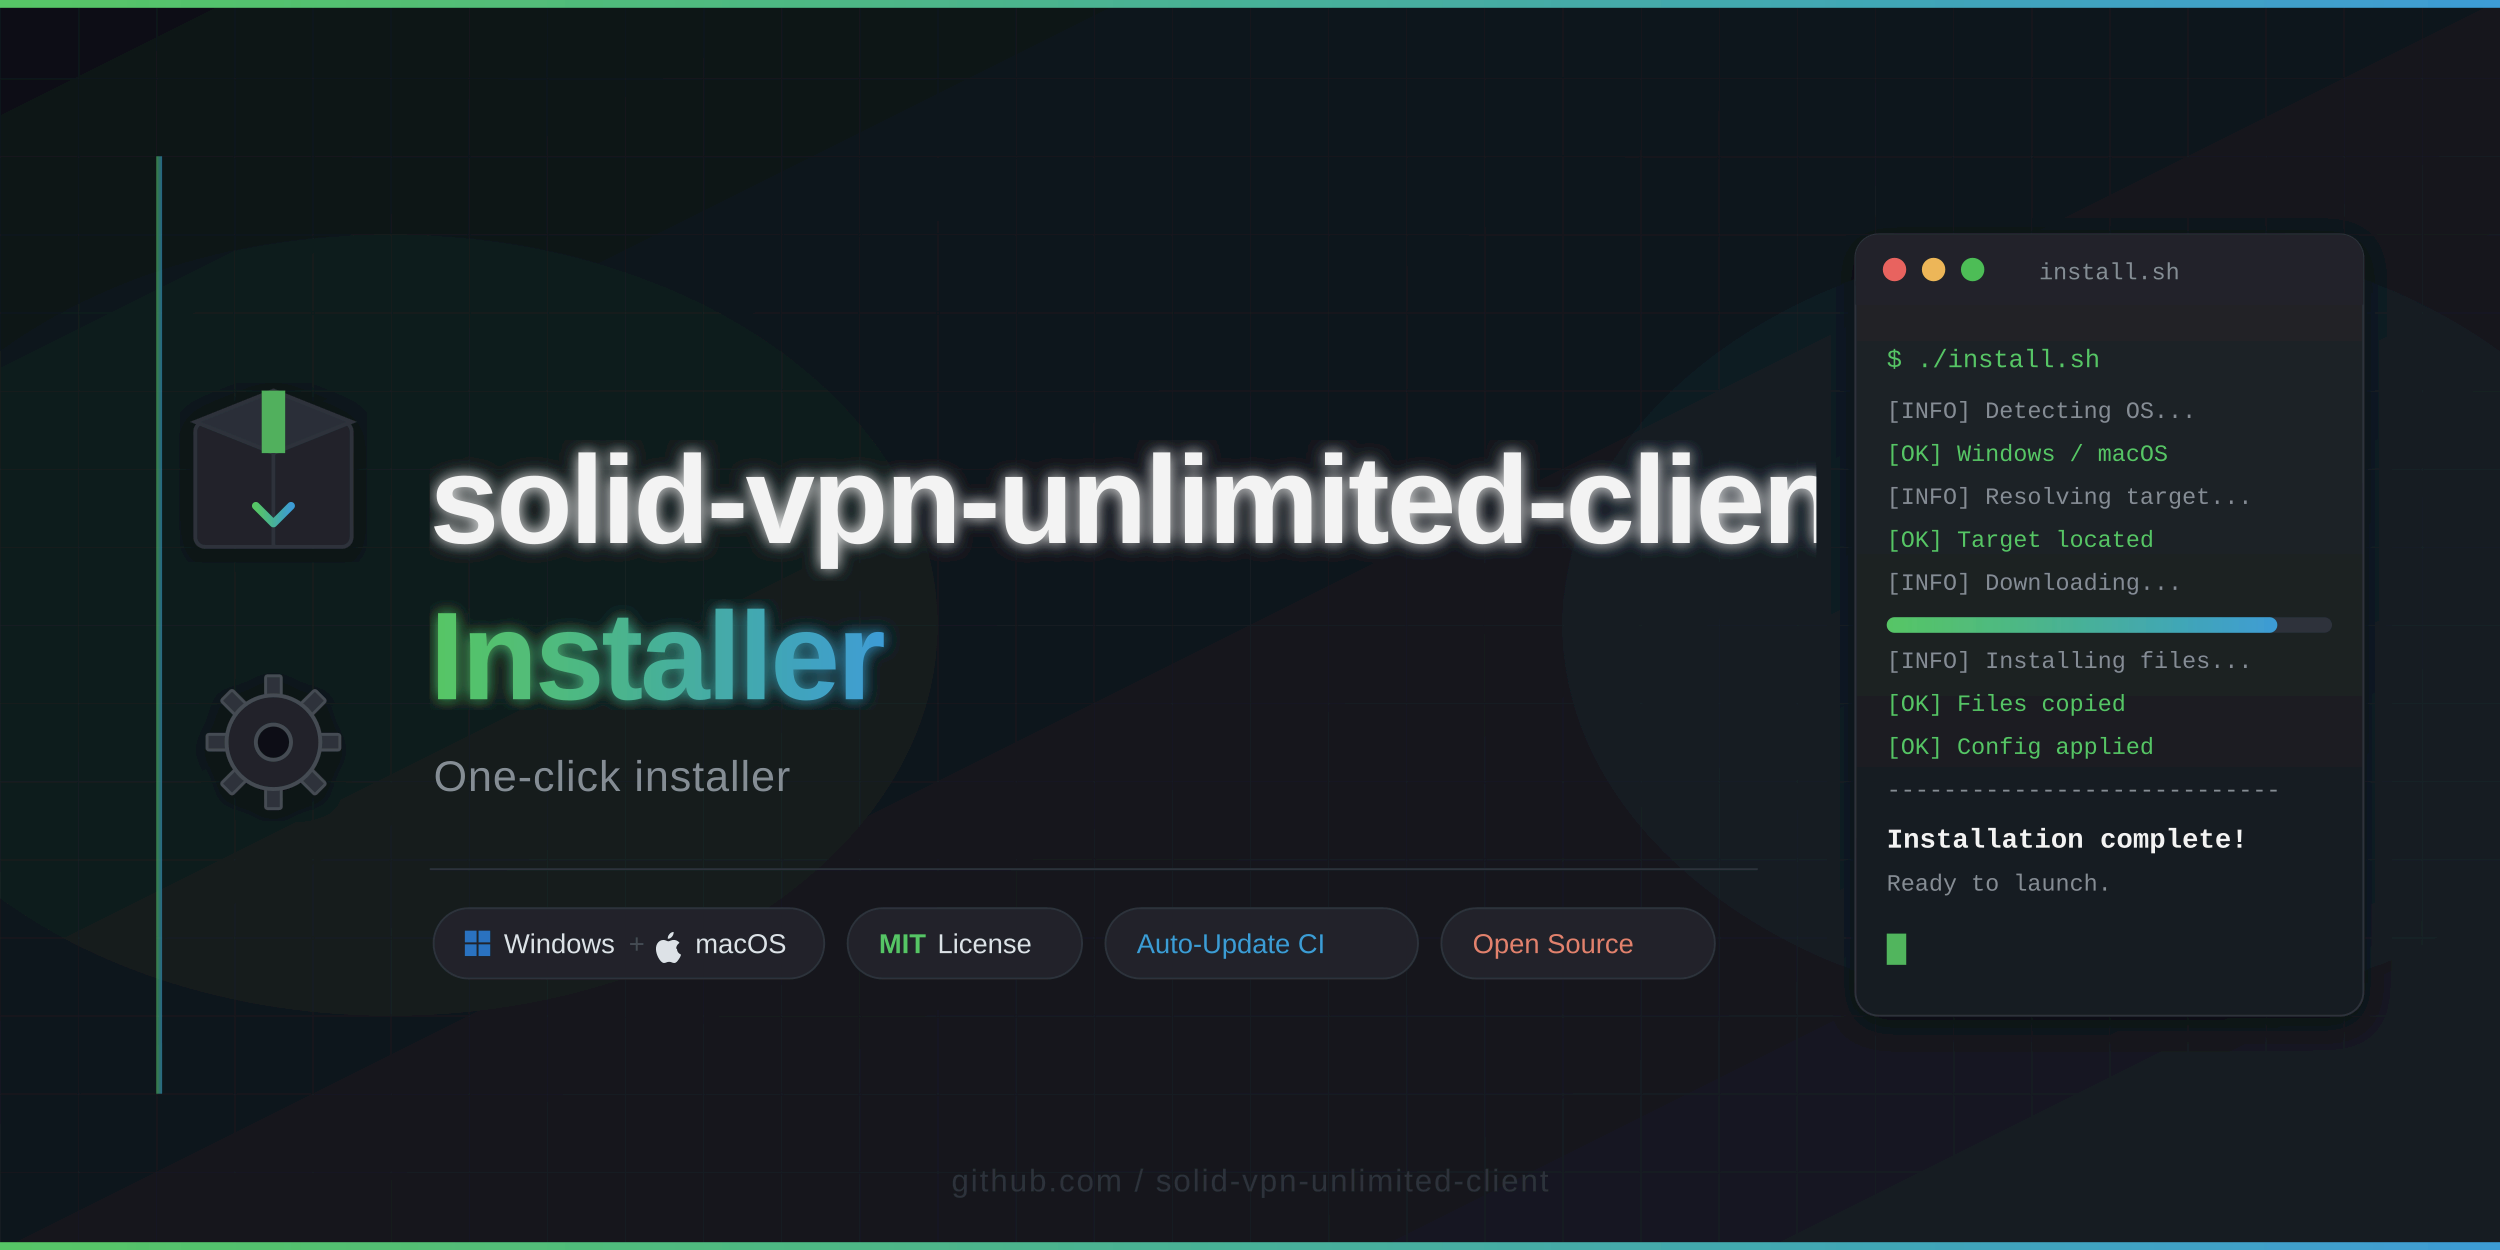
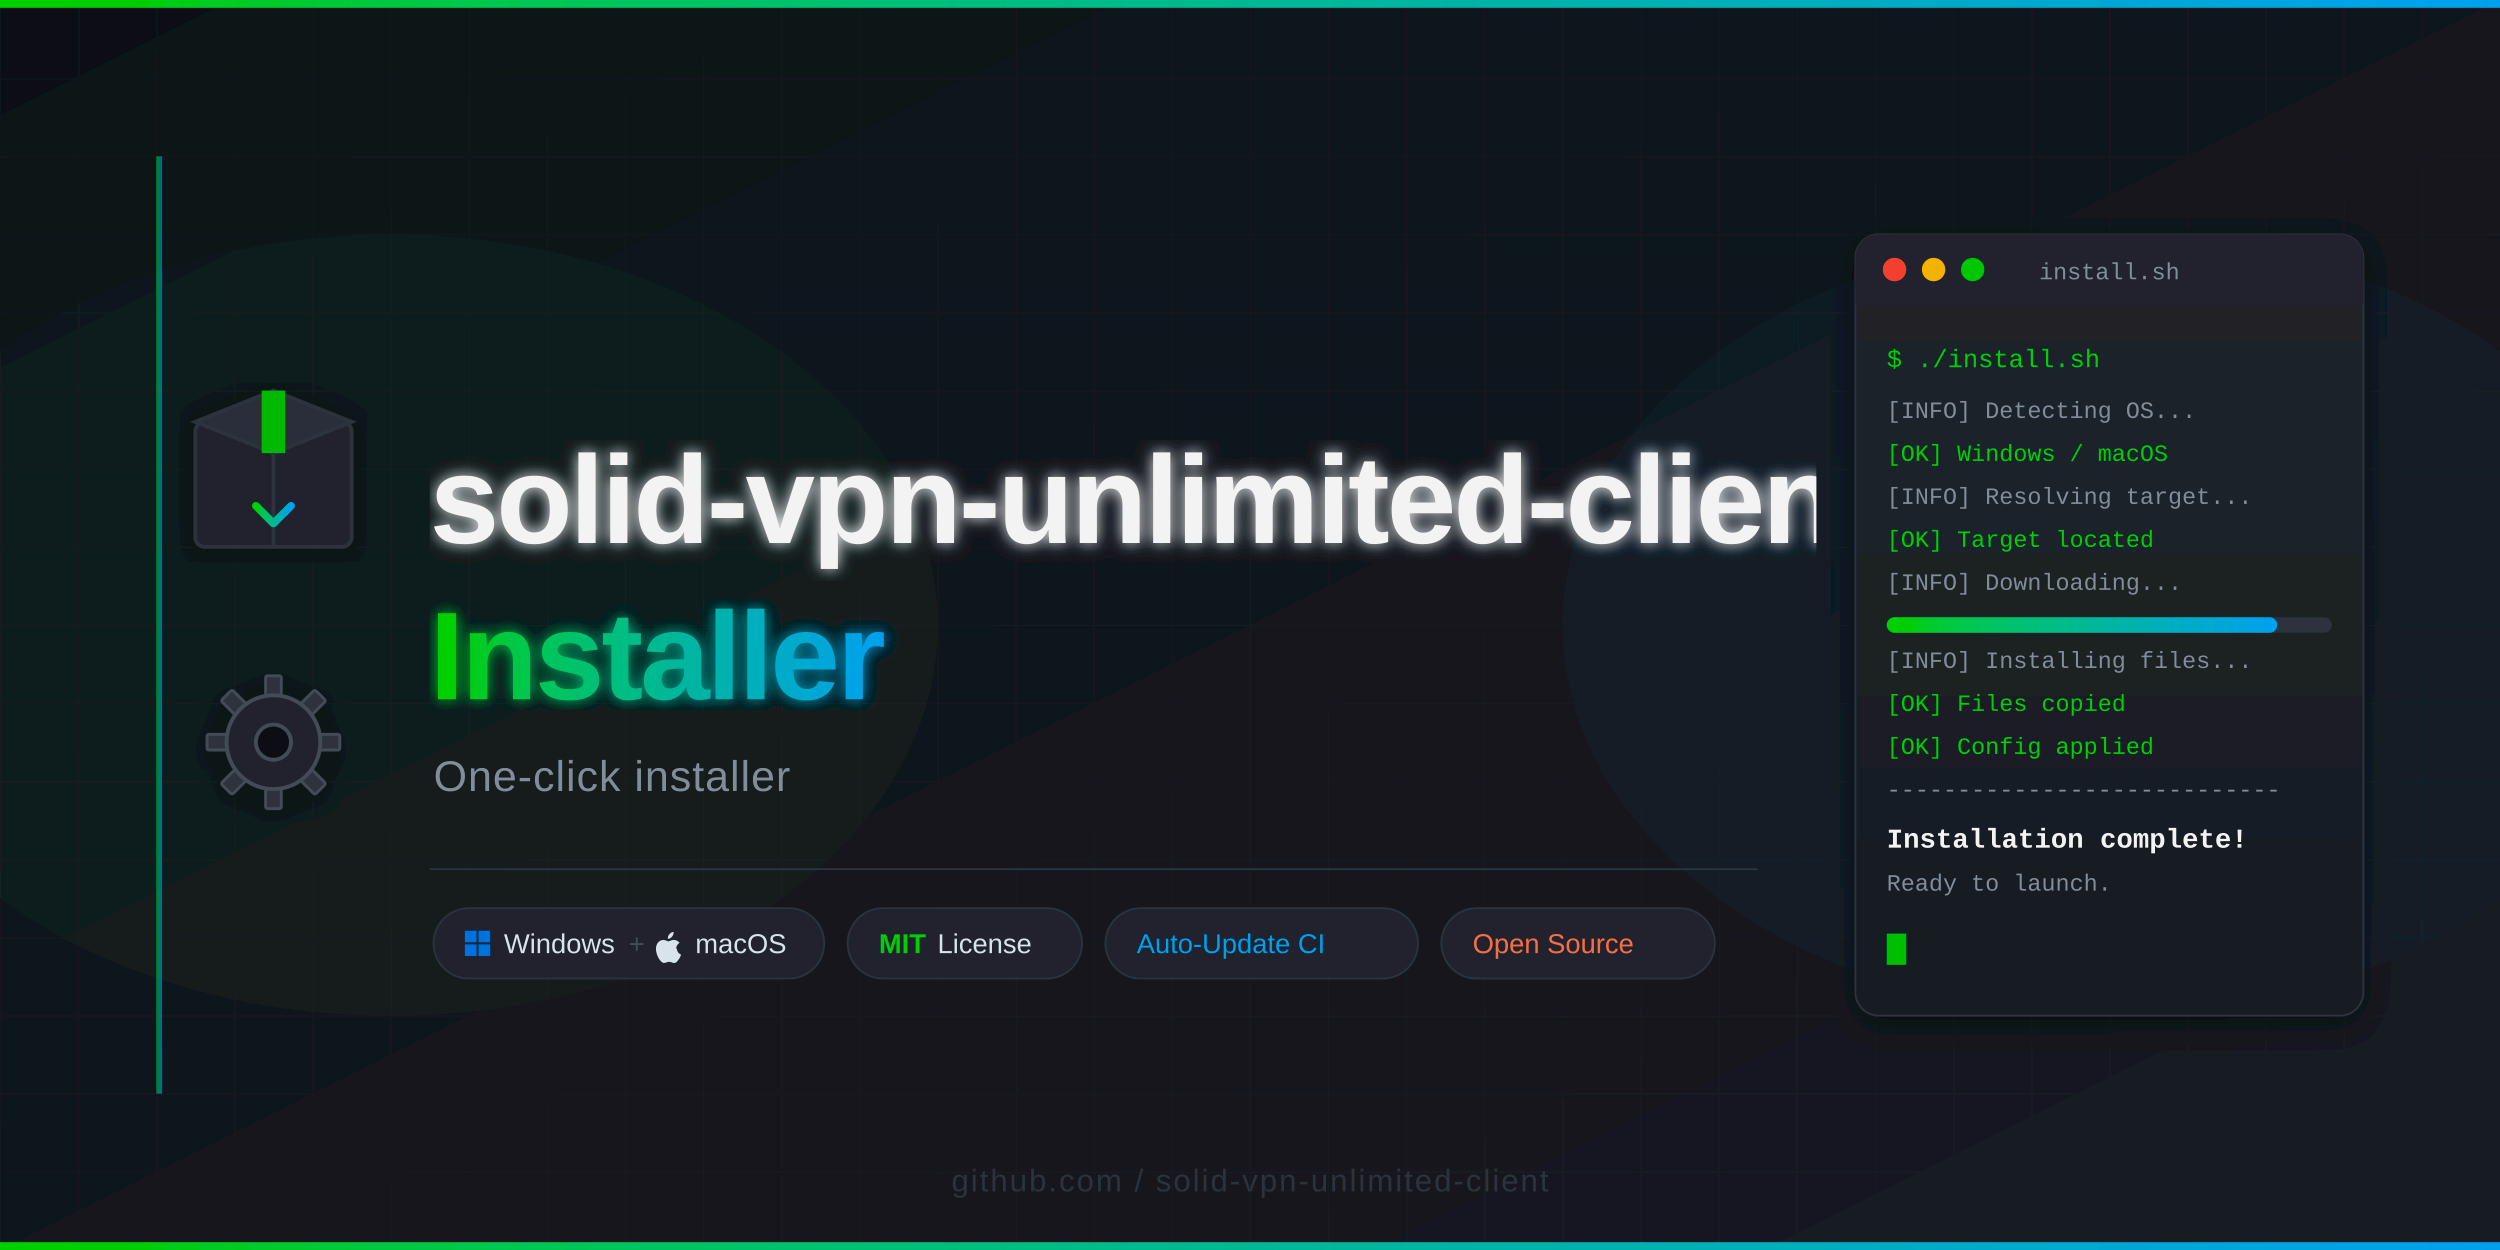
<svg xmlns="http://www.w3.org/2000/svg" viewBox="0 0 1280 640" width="1280" height="640">
  <defs>
    <linearGradient id="bgGrad" x1="0%" y1="0%" x2="100%" y2="100%">
      <stop offset="0%" style="stop-color:#0d1117;stop-opacity:1" />
      <stop offset="100%" style="stop-color:#161b22;stop-opacity:1" />
    </linearGradient>
    <linearGradient id="accentGrad" x1="0%" y1="0%" x2="100%" y2="0%">
      <stop offset="0%" style="stop-color:#39d353;stop-opacity:1" />
      <stop offset="100%" style="stop-color:#0ea5e9;stop-opacity:1" />
    </linearGradient>
    <linearGradient id="cardGrad" x1="0%" y1="0%" x2="0%" y2="100%">
      <stop offset="0%" style="stop-color:#21262d;stop-opacity:1" />
      <stop offset="100%" style="stop-color:#161b22;stop-opacity:1" />
    </linearGradient>
    <filter id="glow">
      <feGaussianBlur stdDeviation="4" result="coloredBlur" />
      <feMerge>
        <feMergeNode in="coloredBlur" />
        <feMergeNode in="SourceGraphic" />
      </feMerge>
    </filter>
    <filter id="shadow">
      <feDropShadow dx="0" dy="4" stdDeviation="8" flood-color="#000000" flood-opacity="0.5" />
    </filter>
    <filter id="tone" x="0%" y="0%" width="100%" height="100%">
-       <feColorMatrix type="saturate" values="0.85" />
+       <feColorMatrix type="saturate" values="1.30" />
      <feColorMatrix type="matrix" values="   0.90 0 0 0 0   0 0.90 0 0 0   0 0 0.90 0 0   0 0 0 1 0" />
    </filter>
    <clipPath id="titleClip">
      <rect x="220" y="200" width="710" height="100" />
    </clipPath>
    <clipPath id="installerClip">
      <rect x="220" y="295" width="710" height="100" />
    </clipPath>
    <clipPath id="subtitleClip">
      <rect x="220" y="380" width="710" height="55" />
    </clipPath>
  </defs>
  <g filter="url(#tone)">
    <rect width="1280" height="640" fill="url(#bgGrad)" />
    <pattern id="grid" width="40" height="40" patternUnits="userSpaceOnUse">
      <path d="M 40 0 L 0 0 0 40" fill="none" stroke="#21262d" stroke-width="0.5" />
    </pattern>
    <rect width="1280" height="640" fill="url(#grid)" opacity="0.4" />
    <ellipse cx="200" cy="320" rx="280" ry="200" fill="#39d353" opacity="0.04" />
    <ellipse cx="1080" cy="320" rx="280" ry="200" fill="#0ea5e9" opacity="0.04" />
    <rect x="0" y="0" width="1280" height="4" fill="url(#accentGrad)" />
    <rect x="0" y="636" width="1280" height="4" fill="url(#accentGrad)" />
    <rect x="80" y="80" width="3" height="480" fill="url(#accentGrad)" opacity="0.6" />
    <g transform="translate(100, 200)" filter="url(#shadow)">
      <rect x="0" y="16" width="80" height="64" fill="#21262d" stroke="#30363d" stroke-width="2" rx="5" />
      <polygon points="0,16 40,0 80,16 40,32" fill="#2d333b" stroke="#30363d" stroke-width="2" />
      <rect x="34" y="0" width="12" height="32" fill="#39d353" opacity="0.85" />
      <line x1="40" y1="32" x2="40" y2="80" stroke="#30363d" stroke-width="2" />
      <g transform="translate(40, 56)">
        <line x1="0" y1="-12" x2="0" y2="12" stroke="url(#accentGrad)" stroke-width="4" stroke-linecap="round" />
        <polyline points="-9,3 0,12 9,3" fill="none" stroke="url(#accentGrad)" stroke-width="4" stroke-linecap="round" stroke-linejoin="round" />
      </g>
    </g>
    <g transform="translate(140, 380)" filter="url(#shadow)">
      <g fill="#30363d" stroke="#484f58" stroke-width="1.5">
        <rect x="-4" y="-34" width="8" height="14" rx="1" />
        <rect x="-4" y="-34" width="8" height="14" rx="1" transform="rotate(45)" />
        <rect x="-4" y="-34" width="8" height="14" rx="1" transform="rotate(90)" />
        <rect x="-4" y="-34" width="8" height="14" rx="1" transform="rotate(135)" />
        <rect x="-4" y="-34" width="8" height="14" rx="1" transform="rotate(180)" />
        <rect x="-4" y="-34" width="8" height="14" rx="1" transform="rotate(225)" />
        <rect x="-4" y="-34" width="8" height="14" rx="1" transform="rotate(270)" />
        <rect x="-4" y="-34" width="8" height="14" rx="1" transform="rotate(315)" />
      </g>
      <circle cx="0" cy="0" r="24" fill="#21262d" stroke="#484f58" stroke-width="2" />
      <circle cx="0" cy="0" r="9" fill="#0d1117" stroke="#484f58" stroke-width="2" />
    </g>
    <g clip-path="url(#titleClip)">
      <text id="projectName" x="220" y="278" font-family="'Segoe UI', 'Helvetica Neue', Arial, sans-serif" font-size="64" font-weight="700" letter-spacing="-1.5" fill="#ffffff" filter="url(#glow)" textLength="710" lengthAdjust="spacingAndGlyphs">solid-vpn-unlimited-client</text>
    </g>
    <g clip-path="url(#installerClip)">
      <text x="220" y="358" font-family="'Segoe UI', 'Helvetica Neue', Arial, sans-serif" font-size="64" font-weight="700" letter-spacing="-1.5" fill="url(#accentGrad)" filter="url(#glow)">Installer</text>
    </g>
    <g clip-path="url(#subtitleClip)">
      <text x="222" y="405" font-family="'Segoe UI', 'Helvetica Neue', Arial, sans-serif" font-size="22" font-weight="400" fill="#8b949e" letter-spacing="0.5">One-click installer</text>
    </g>
    <line x1="220" y1="445" x2="900" y2="445" stroke="#30363d" stroke-width="1" />
    <g transform="translate(222, 465)">
      <rect x="0" y="0" width="200" height="36" fill="#21262d" rx="18" stroke="#30363d" stroke-width="1" />
      <g transform="translate(16, 11.5)">
        <rect x="0" y="0" width="6" height="6" fill="#0078d4" />
        <rect x="7" y="0" width="6" height="6" fill="#0078d4" />
        <rect x="0" y="7" width="6" height="6" fill="#0078d4" />
        <rect x="7" y="7" width="6" height="6" fill="#0078d4" />
      </g>
      <text x="36" y="23" font-family="'Segoe UI', Arial, sans-serif" font-size="14" fill="#e6edf3" font-weight="500">Windows</text>
      <text x="104" y="23" text-anchor="middle" font-family="'Segoe UI', Arial, sans-serif" font-size="14" fill="#484f58" font-weight="400">+</text>
      <g transform="translate(112.6, 9.55)" fill="#e6edf3">
        <path d="M11.6 11.2c0-2 1.6-2.9 1.7-3-0.9-1.3-2.3-1.5-2.8-1.5-1.2-0.1-2.3 0.7-2.9 0.7-0.6 0-1.5-0.7-2.5-0.7-1.3 0-2.5 0.7-3.2 1.9-1.4 2.4-0.3 5.9 1 7.9 0.7 1 1.5 2 2.5 2 1 0 1.4-0.6 2.6-0.6 1.2 0 1.5 0.6 2.6 0.6 1.1 0 1.7-1 2.4-2 0.8-1.1 1.1-2.2 1.1-2.3-0.1 0-2.1-0.8-2.1-3z" />
        <path d="M9.5 5c0.5-0.6 0.9-1.5 0.8-2.4-0.8 0-1.7 0.5-2.2 1.2-0.5 0.5-0.9 1.5-0.8 2.3 0.9 0.1 1.7-0.5 2.2-1.1z" />
      </g>
      <text x="134" y="23" font-family="'Segoe UI', Arial, sans-serif" font-size="14" fill="#e6edf3" font-weight="500">macOS</text>
    </g>
    <g transform="translate(434, 465)">
      <rect x="0" y="0" width="120" height="36" fill="#21262d" rx="18" stroke="#30363d" stroke-width="1" />
      <text x="16" y="23" font-family="'Segoe UI', Arial, sans-serif" font-size="14" fill="#39d353" font-weight="600">MIT</text>
      <text x="46" y="23" font-family="'Segoe UI', Arial, sans-serif" font-size="14" fill="#e6edf3" font-weight="400">License</text>
    </g>
    <g transform="translate(566, 465)">
      <rect x="0" y="0" width="160" height="36" fill="#21262d" rx="18" stroke="#30363d" stroke-width="1" />
      <text x="16" y="23" font-family="'Segoe UI', Arial, sans-serif" font-size="14" fill="#0ea5e9" font-weight="500">Auto-Update CI</text>
    </g>
    <g transform="translate(738, 465)">
      <rect x="0" y="0" width="140" height="36" fill="#21262d" rx="18" stroke="#30363d" stroke-width="1" />
      <text x="16" y="23" font-family="'Segoe UI', Arial, sans-serif" font-size="14" fill="#f78166" font-weight="500">Open Source</text>
    </g>
    <g transform="translate(950, 120)" filter="url(#shadow)">
      <rect x="0" y="0" width="260" height="400" fill="url(#cardGrad)" rx="12" stroke="#30363d" stroke-width="1" />
      <rect x="0" y="0" width="260" height="36" fill="#21262d" rx="12" />
      <rect x="0" y="24" width="260" height="12" fill="#21262d" />
      <circle cx="20" cy="18" r="6" fill="#ff5f56" />
      <circle cx="40" cy="18" r="6" fill="#ffbd2e" />
      <circle cx="60" cy="18" r="6" fill="#27c93f" />
      <text x="130" y="23" text-anchor="middle" font-family="'Courier New', monospace" font-size="12" fill="#8b949e">install.sh</text>
      <text x="16" y="68" font-family="'Courier New', monospace" font-size="13" fill="#39d353">$ ./install.sh</text>
      <text x="16" y="94" font-family="'Courier New', monospace" font-size="12" fill="#8b949e">[INFO] Detecting OS...</text>
      <text x="16" y="116" font-family="'Courier New', monospace" font-size="12" fill="#39d353">[OK]   Windows / macOS</text>
      <text x="16" y="138" font-family="'Courier New', monospace" font-size="12" fill="#8b949e">[INFO] Resolving target...</text>
      <text x="16" y="160" font-family="'Courier New', monospace" font-size="12" fill="#39d353">[OK]   Target located</text>
      <text x="16" y="182" font-family="'Courier New', monospace" font-size="12" fill="#8b949e">[INFO] Downloading...</text>
      <rect x="16" y="196" width="228" height="8" fill="#30363d" rx="4" />
      <rect x="16" y="196" width="200" height="8" fill="url(#accentGrad)" rx="4" />
      <text x="16" y="222" font-family="'Courier New', monospace" font-size="12" fill="#8b949e">[INFO] Installing files...</text>
      <text x="16" y="244" font-family="'Courier New', monospace" font-size="12" fill="#39d353">[OK]   Files copied</text>
      <text x="16" y="266" font-family="'Courier New', monospace" font-size="12" fill="#39d353">[OK]   Config applied</text>
      <text x="16" y="288" font-family="'Courier New', monospace" font-size="12" fill="#8b949e">----------------------------</text>
      <text x="16" y="314" font-family="'Courier New', monospace" font-size="14" fill="#ffffff" font-weight="bold">Installation complete!</text>
      <text x="16" y="336" font-family="'Courier New', monospace" font-size="12" fill="#8b949e">Ready to launch.</text>
      <rect x="16" y="358" width="10" height="16" fill="#39d353" opacity="0.9">
        <animate attributeName="opacity" values="0.9;0;0.9" dur="1.2s" repeatCount="indefinite" />
      </rect>
    </g>
    <text x="640" y="610" text-anchor="middle" font-family="'Segoe UI', Arial, sans-serif" font-size="16" fill="#30363d" letter-spacing="1">github.com / solid-vpn-unlimited-client</text>
  </g>
</svg>
